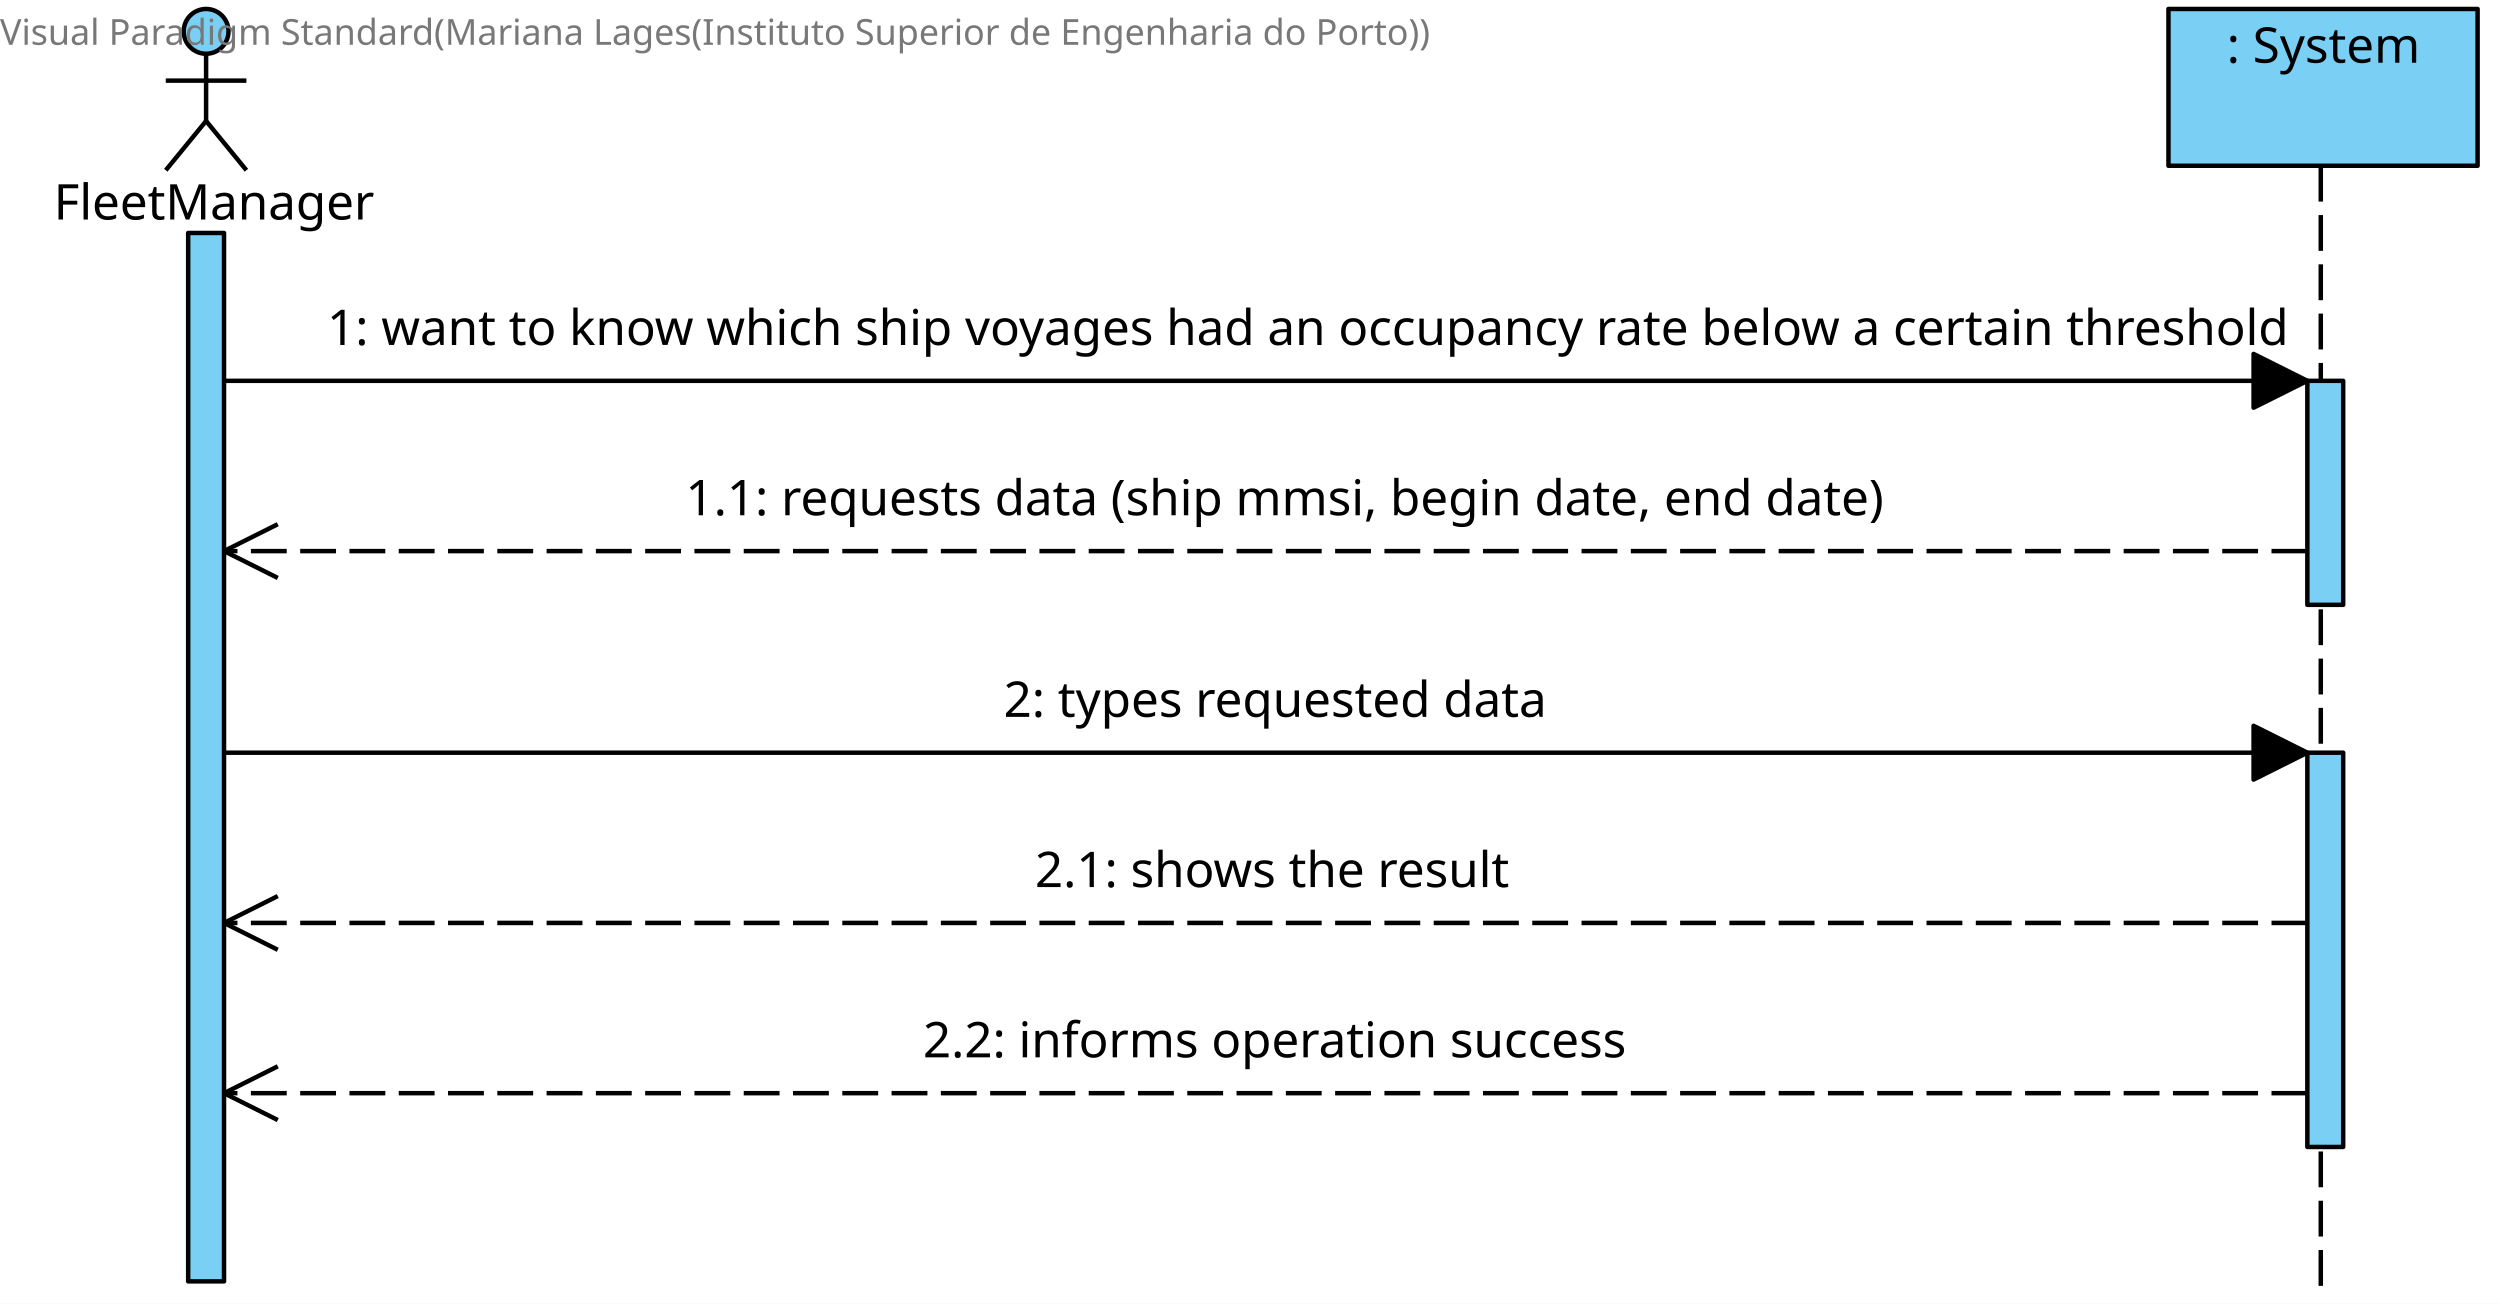
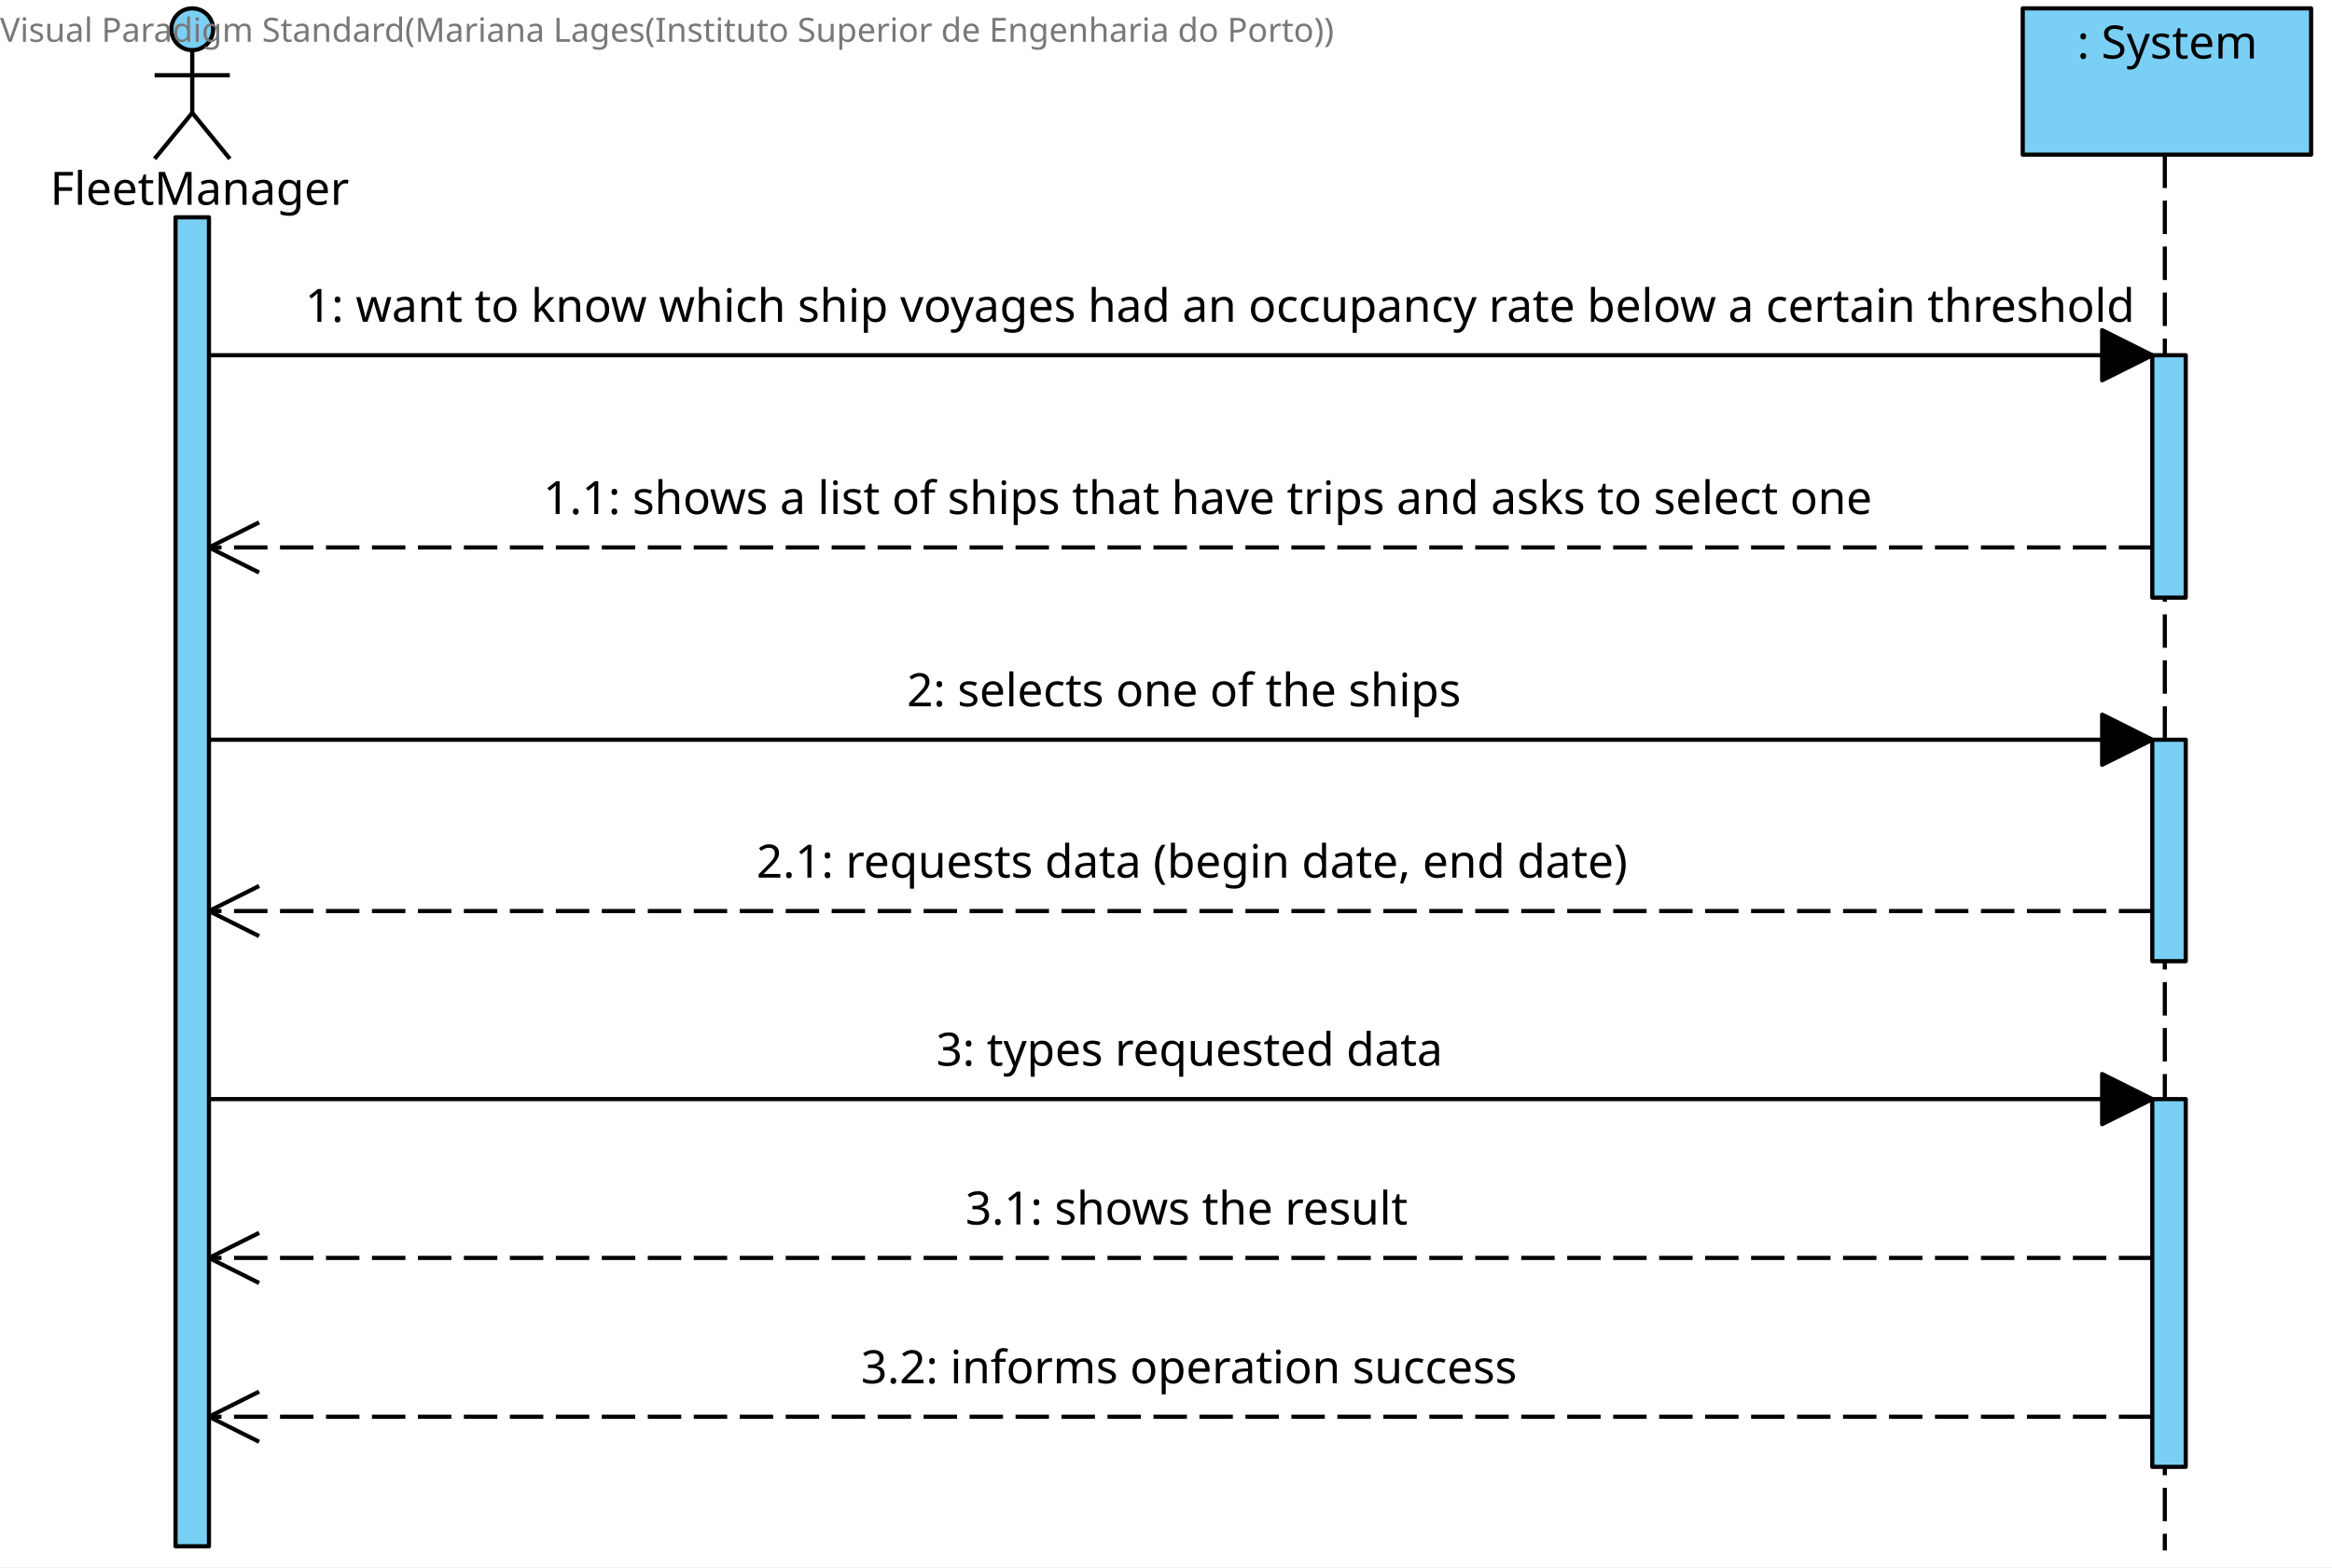
- <svg xmlns="http://www.w3.org/2000/svg" fill-opacity="0" color-rendering="auto" color-interpolation="auto" text-rendering="auto" stroke="rgb(0,0,0)" stroke-linecap="square" width="558" stroke-miterlimit="10" shape-rendering="auto" stroke-opacity="0" fill="rgb(0,0,0)" stroke-dasharray="none" font-weight="normal" stroke-width="1" height="291" font-family="'Dialog'" font-style="normal" stroke-linejoin="miter" font-size="12px" stroke-dashoffset="0" image-rendering="auto">
+ <svg xmlns="http://www.w3.org/2000/svg" fill-opacity="0" color-rendering="auto" color-interpolation="auto" text-rendering="auto" stroke="rgb(0,0,0)" stroke-linecap="square" width="558" stroke-miterlimit="10" shape-rendering="auto" stroke-opacity="0" fill="rgb(0,0,0)" stroke-dasharray="none" font-weight="normal" stroke-width="1" height="375" font-family="'Dialog'" font-style="normal" stroke-linejoin="miter" font-size="12px" stroke-dashoffset="0" image-rendering="auto">
  <defs id="genericDefs" />
  <g>
    <defs id="defs1">
      <clipPath clipPathUnits="userSpaceOnUse" id="clipPath1">
-         <path d="M-7 -7 L71 -7 L71 296 L-7 296 L-7 -7 Z" />
+         <path d="M-7 -7 L71 -7 L71 380 L-7 380 L-7 -7 Z" />
      </clipPath>
      <clipPath clipPathUnits="userSpaceOnUse" id="clipPath2">
-         <path d="M-7 -7 L81 -7 L81 296 L-7 296 L-7 -7 Z" />
+         <path d="M-7 -7 L81 -7 L81 380 L-7 380 L-7 -7 Z" />
      </clipPath>
      <clipPath clipPathUnits="userSpaceOnUse" id="clipPath3">
-         <path d="M-7 -7 L19 -7 L19 61 L-7 61 L-7 -7 Z" />
+         <path d="M-7 -7 L19 -7 L19 69 L-7 69 L-7 -7 Z" />
      </clipPath>
      <clipPath clipPathUnits="userSpaceOnUse" id="clipPath4">
        <path d="M-7 -7 L19 -7 L19 99 L-7 99 L-7 -7 Z" />
      </clipPath>
      <clipPath clipPathUnits="userSpaceOnUse" id="clipPath5">
+         <path d="M-7 -7 L19 -7 L19 64 L-7 64 L-7 -7 Z" />
+       </clipPath>
+       <clipPath clipPathUnits="userSpaceOnUse" id="clipPath6">
        <path d="M-70 -15 L140 -15 L140 30 L-70 30 L-70 -15 Z" />
      </clipPath>
-       <clipPath clipPathUnits="userSpaceOnUse" id="clipPath6">
+       <clipPath clipPathUnits="userSpaceOnUse" id="clipPath7">
        <path d="M-88 -15 L176 -15 L176 30 L-88 30 L-88 -15 Z" />
      </clipPath>
-       <clipPath clipPathUnits="userSpaceOnUse" id="clipPath7">
+       <clipPath clipPathUnits="userSpaceOnUse" id="clipPath8">
        <path d="M0 0 L569 0 L569 104 L0 104 L0 0 Z" />
      </clipPath>
-       <clipPath clipPathUnits="userSpaceOnUse" id="clipPath8">
-         <path d="M90 2 L90 17 L2 17 L2 2 ZM498 30 L498 45 L63 45 L63 30 ZM419 68 L419 83 L144 83 L144 68 ZM0 0 L0 104 L569 104 L569 0 Z" />
-       </clipPath>
      <clipPath clipPathUnits="userSpaceOnUse" id="clipPath9">
-         <path d="M419 30 L419 45 L144 45 L144 30 ZM349 75 L349 90 L214 90 L214 75 ZM0 0 L0 104 L569 104 L569 0 L498 0 L498 7 L63 7 L63 0 Z" />
+         <path d="M90 2 L90 17 L2 17 L2 2 ZM498 30 L498 45 L63 45 L63 30 ZM444 76 L444 91 L120 91 L120 76 ZM0 0 L0 104 L569 104 L569 0 Z" />
      </clipPath>
      <clipPath clipPathUnits="userSpaceOnUse" id="clipPath10">
+         <path d="M390 30 L390 45 L171 45 L171 30 ZM349 75 L349 90 L214 90 L214 75 ZM0 0 L0 104 L569 104 L569 0 L356 0 L356 4 L208 4 L208 0 Z" />
+       </clipPath>
+       <clipPath clipPathUnits="userSpaceOnUse" id="clipPath11">
        <path d="M349 30 L349 45 L214 45 L214 30 ZM342 68 L342 83 L221 83 L221 68 ZM0 0 L0 104 L569 104 L569 0 Z" />
      </clipPath>
-       <clipPath clipPathUnits="userSpaceOnUse" id="clipPath11">
+       <clipPath clipPathUnits="userSpaceOnUse" id="clipPath12">
        <path d="M342 30 L342 45 L221 45 L221 30 ZM367 68 L367 83 L197 83 L197 68 ZM0 0 L0 104 L569 104 L569 0 L349 0 L349 7 L214 7 L214 0 Z" />
      </clipPath>
-       <clipPath clipPathUnits="userSpaceOnUse" id="clipPath12">
+       <clipPath clipPathUnits="userSpaceOnUse" id="clipPath13">
        <path d="M367 30 L367 45 L197 45 L197 30 ZM0 0 L0 104 L569 104 L569 0 L342 0 L342 7 L221 7 L221 0 Z" />
      </clipPath>
-       <clipPath clipPathUnits="userSpaceOnUse" id="clipPath13">
+       <clipPath clipPathUnits="userSpaceOnUse" id="clipPath14">
+         <path d="M444 30 L444 45 L120 45 L120 30 ZM356 76 L356 91 L208 91 L208 76 ZM0 0 L0 104 L569 104 L569 0 Z" />
+       </clipPath>
+       <clipPath clipPathUnits="userSpaceOnUse" id="clipPath15">
+         <path d="M356 30 L356 45 L208 45 L208 30 ZM390 71 L390 86 L171 86 L171 71 ZM0 0 L0 104 L569 104 L569 0 Z" />
+       </clipPath>
+       <clipPath clipPathUnits="userSpaceOnUse" id="clipPath16">
+         <path d="M-148 -15 L296 -15 L296 30 L-148 30 L-148 -15 Z" />
+       </clipPath>
+       <clipPath clipPathUnits="userSpaceOnUse" id="clipPath17">
+         <path d="M-324 -15 L648 -15 L648 30 L-324 30 L-324 -15 Z" />
+       </clipPath>
+       <clipPath clipPathUnits="userSpaceOnUse" id="clipPath18">
        <path d="M-170 -15 L340 -15 L340 30 L-170 30 L-170 -15 Z" />
      </clipPath>
-       <clipPath clipPathUnits="userSpaceOnUse" id="clipPath14">
+       <clipPath clipPathUnits="userSpaceOnUse" id="clipPath19">
        <path d="M-121 -15 L242 -15 L242 30 L-121 30 L-121 -15 Z" />
      </clipPath>
-       <clipPath clipPathUnits="userSpaceOnUse" id="clipPath15">
+       <clipPath clipPathUnits="userSpaceOnUse" id="clipPath20">
        <path d="M-135 -15 L270 -15 L270 30 L-135 30 L-135 -15 Z" />
      </clipPath>
-       <clipPath clipPathUnits="userSpaceOnUse" id="clipPath16">
-         <path d="M-275 -15 L550 -15 L550 30 L-275 30 L-275 -15 Z" />
+       <clipPath clipPathUnits="userSpaceOnUse" id="clipPath21">
+         <path d="M-219 -15 L438 -15 L438 30 L-219 30 L-219 -15 Z" />
      </clipPath>
-       <clipPath clipPathUnits="userSpaceOnUse" id="clipPath17">
+       <clipPath clipPathUnits="userSpaceOnUse" id="clipPath22">
        <path d="M-435 -15 L870 -15 L870 30 L-435 30 L-435 -15 Z" />
      </clipPath>
    </defs>
    <g fill="white" text-rendering="geometricPrecision" fill-opacity="1" stroke-opacity="1" stroke="white">
-       <rect x="0" width="558" height="291" y="0" stroke="none" />
+       <rect x="0" width="558" height="375" y="0" stroke="none" />
    </g>
    <g font-size="11px" transform="translate(16,2)" fill-opacity="1" fill="rgb(122,207,245)" text-rendering="geometricPrecision" image-rendering="optimizeQuality" font-family="sans-serif" stroke="rgb(122,207,245)" stroke-opacity="1">
      <circle r="5" clip-path="url(#clipPath1)" cx="30" cy="5" stroke="none" />
-       <rect x="26" width="8" height="234" y="50" clip-path="url(#clipPath1)" stroke="none" />
+       <rect x="26" width="8" height="318" y="50" clip-path="url(#clipPath1)" stroke="none" />
    </g>
    <g stroke-linecap="butt" font-size="11px" transform="translate(16,2)" fill-opacity="1" fill="black" text-rendering="geometricPrecision" image-rendering="optimizeQuality" font-family="sans-serif" stroke-linejoin="round" stroke="black" stroke-opacity="1" stroke-miterlimit="0">
      <circle fill="none" r="5" clip-path="url(#clipPath1)" cx="30" cy="5" />
-       <rect fill="none" x="26" width="8" height="234" y="50" clip-path="url(#clipPath1)" />
+       <rect fill="none" x="26" width="8" height="318" y="50" clip-path="url(#clipPath1)" />
      <line y2="25" fill="none" x1="30" clip-path="url(#clipPath1)" x2="30" y1="10" />
      <line y2="36" fill="none" x1="30" clip-path="url(#clipPath1)" x2="21" y1="25" />
      <line y2="36" fill="none" x1="30" clip-path="url(#clipPath1)" x2="39" y1="25" />
      <line y2="16" fill="none" x1="21" clip-path="url(#clipPath1)" x2="39" y1="16" />
    </g>
    <g font-size="11px" transform="translate(484,2)" fill-opacity="1" fill="rgb(122,207,245)" text-rendering="geometricPrecision" image-rendering="optimizeQuality" font-family="sans-serif" stroke="rgb(122,207,245)" stroke-opacity="1">
      <rect x="0" width="69" height="35" y="0" clip-path="url(#clipPath2)" stroke="none" />
    </g>
    <g stroke-linecap="butt" font-size="11px" transform="translate(484,2)" fill-opacity="1" fill="black" text-rendering="geometricPrecision" image-rendering="optimizeQuality" font-family="sans-serif" stroke-linejoin="round" stroke="black" stroke-opacity="1" stroke-miterlimit="0">
      <rect fill="none" x="0" width="69" height="35" y="0" clip-path="url(#clipPath2)" />
-       <line clip-path="url(#clipPath2)" fill="none" x1="34" x2="34" y1="35" y2="285" stroke-linejoin="bevel" stroke-dasharray="8,3" />
+       <line clip-path="url(#clipPath2)" fill="none" x1="34" x2="34" y1="35" y2="369" stroke-linejoin="bevel" stroke-dasharray="8,3" />
    </g>
    <g font-size="11px" transform="translate(515,85)" fill-opacity="1" fill="rgb(122,207,245)" text-rendering="geometricPrecision" image-rendering="optimizeQuality" font-family="sans-serif" stroke="rgb(122,207,245)" stroke-opacity="1">
-       <rect x="0" width="8" height="50" y="0" clip-path="url(#clipPath3)" stroke="none" />
+       <rect x="0" width="8" height="58" y="0" clip-path="url(#clipPath3)" stroke="none" />
    </g>
    <g stroke-linecap="butt" font-size="11px" transform="translate(515,85)" fill-opacity="1" fill="black" text-rendering="geometricPrecision" image-rendering="optimizeQuality" font-family="sans-serif" stroke-linejoin="round" stroke="black" stroke-opacity="1" stroke-miterlimit="0">
-       <rect fill="none" x="0" width="8" height="50" y="0" clip-path="url(#clipPath3)" />
+       <rect fill="none" x="0" width="8" height="58" y="0" clip-path="url(#clipPath3)" />
    </g>
-     <g font-size="11px" transform="translate(515,168)" fill-opacity="1" fill="rgb(122,207,245)" text-rendering="geometricPrecision" image-rendering="optimizeQuality" font-family="sans-serif" stroke="rgb(122,207,245)" stroke-opacity="1">
+     <g font-size="11px" transform="translate(515,263)" fill-opacity="1" fill="rgb(122,207,245)" text-rendering="geometricPrecision" image-rendering="optimizeQuality" font-family="sans-serif" stroke="rgb(122,207,245)" stroke-opacity="1">
      <rect x="0" width="8" height="88" y="0" clip-path="url(#clipPath4)" stroke="none" />
    </g>
-     <g stroke-linecap="butt" font-size="11px" transform="translate(515,168)" fill-opacity="1" fill="black" text-rendering="geometricPrecision" image-rendering="optimizeQuality" font-family="sans-serif" stroke-linejoin="round" stroke="black" stroke-opacity="1" stroke-miterlimit="0">
+     <g stroke-linecap="butt" font-size="11px" transform="translate(515,263)" fill-opacity="1" fill="black" text-rendering="geometricPrecision" image-rendering="optimizeQuality" font-family="sans-serif" stroke-linejoin="round" stroke="black" stroke-opacity="1" stroke-miterlimit="0">
      <rect fill="none" x="0" width="8" height="88" y="0" clip-path="url(#clipPath4)" />
    </g>
+     <g font-size="11px" transform="translate(515,177)" fill-opacity="1" fill="rgb(122,207,245)" text-rendering="geometricPrecision" image-rendering="optimizeQuality" font-family="sans-serif" stroke="rgb(122,207,245)" stroke-opacity="1">
+       <rect x="0" width="8" height="53" y="0" clip-path="url(#clipPath5)" stroke="none" />
+     </g>
+     <g stroke-linecap="butt" font-size="11px" transform="translate(515,177)" fill-opacity="1" fill="black" text-rendering="geometricPrecision" image-rendering="optimizeQuality" font-family="sans-serif" stroke-linejoin="round" stroke="black" stroke-opacity="1" stroke-miterlimit="0">
+       <rect fill="none" x="0" width="8" height="53" y="0" clip-path="url(#clipPath5)" />
+     </g>
    <g font-size="11px" transform="translate(484,2)" fill-opacity="1" fill="black" text-rendering="geometricPrecision" image-rendering="optimizeQuality" font-family="sans-serif" stroke="black" stroke-opacity="1">
-       <text x="13" xml:space="preserve" y="12" clip-path="url(#clipPath5)" stroke="none">: System</text>
+       <text x="13" xml:space="preserve" y="12" clip-path="url(#clipPath6)" stroke="none">: System</text>
    </g>
    <g font-size="11px" transform="translate(2,37)" fill-opacity="1" fill="black" text-rendering="geometricPrecision" image-rendering="optimizeQuality" font-family="sans-serif" stroke="black" stroke-opacity="1">
-       <text x="10" xml:space="preserve" y="12" clip-path="url(#clipPath6)" stroke="none">FleetManager</text>
+       <text x="10" xml:space="preserve" y="12" clip-path="url(#clipPath7)" stroke="none">FleetManager</text>
    </g>
    <g stroke-linecap="butt" font-size="11px" transform="translate(0,35)" fill-opacity="1" fill="black" text-rendering="geometricPrecision" image-rendering="optimizeQuality" font-family="sans-serif" stroke-linejoin="round" stroke="black" stroke-opacity="1">
-       <line y2="50" fill="none" x1="50" clip-path="url(#clipPath8)" x2="515" y1="50" />
-       <polygon points=" 515 50 503 44 503 56" clip-path="url(#clipPath8)" stroke="none" />
-       <polygon fill="none" points=" 515 50 503 44 503 56" clip-path="url(#clipPath8)" />
+       <line y2="50" fill="none" x1="50" clip-path="url(#clipPath9)" x2="515" y1="50" />
+       <polygon points=" 515 50 503 44 503 56" clip-path="url(#clipPath9)" stroke="none" />
+       <polygon fill="none" points=" 515 50 503 44 503 56" clip-path="url(#clipPath9)" />
    </g>
-     <g fill-opacity="1" text-rendering="geometricPrecision" stroke="black" stroke-linecap="butt" transform="translate(0,73)" stroke-miterlimit="0" stroke-opacity="1" fill="black" stroke-dasharray="8,3" font-family="sans-serif" stroke-linejoin="round" font-size="11px" image-rendering="optimizeQuality">
-       <line y2="50" fill="none" x1="515" clip-path="url(#clipPath9)" x2="50" y1="50" />
-       <line clip-path="url(#clipPath9)" fill="none" x1="50" x2="62" y1="50" y2="56" stroke-dasharray="none" stroke-miterlimit="10" />
-       <line clip-path="url(#clipPath9)" fill="none" x1="50" x2="62" y1="50" y2="44" stroke-dasharray="none" stroke-miterlimit="10" />
+     <g fill-opacity="1" text-rendering="geometricPrecision" stroke="black" stroke-linecap="butt" transform="translate(0,168)" stroke-miterlimit="0" stroke-opacity="1" fill="black" stroke-dasharray="8,3" font-family="sans-serif" stroke-linejoin="round" font-size="11px" image-rendering="optimizeQuality">
+       <line y2="50" fill="none" x1="515" clip-path="url(#clipPath10)" x2="50" y1="50" />
+       <line clip-path="url(#clipPath10)" fill="none" x1="50" x2="62" y1="50" y2="56" stroke-dasharray="none" stroke-miterlimit="10" />
+       <line clip-path="url(#clipPath10)" fill="none" x1="50" x2="62" y1="50" y2="44" stroke-dasharray="none" stroke-miterlimit="10" />
    </g>
-     <g stroke-linecap="butt" font-size="11px" transform="translate(0,118)" fill-opacity="1" fill="black" text-rendering="geometricPrecision" image-rendering="optimizeQuality" font-family="sans-serif" stroke-linejoin="round" stroke="black" stroke-opacity="1">
-       <line y2="50" fill="none" x1="50" clip-path="url(#clipPath10)" x2="515" y1="50" />
-       <polygon points=" 515 50 503 44 503 56" clip-path="url(#clipPath10)" stroke="none" />
-       <polygon fill="none" points=" 515 50 503 44 503 56" clip-path="url(#clipPath10)" />
+     <g stroke-linecap="butt" font-size="11px" transform="translate(0,213)" fill-opacity="1" fill="black" text-rendering="geometricPrecision" image-rendering="optimizeQuality" font-family="sans-serif" stroke-linejoin="round" stroke="black" stroke-opacity="1">
+       <line y2="50" fill="none" x1="50" clip-path="url(#clipPath11)" x2="515" y1="50" />
+       <polygon points=" 515 50 503 44 503 56" clip-path="url(#clipPath11)" stroke="none" />
+       <polygon fill="none" points=" 515 50 503 44 503 56" clip-path="url(#clipPath11)" />
    </g>
-     <g fill-opacity="1" text-rendering="geometricPrecision" stroke="black" stroke-linecap="butt" transform="translate(0,156)" stroke-miterlimit="0" stroke-opacity="1" fill="black" stroke-dasharray="8,3" font-family="sans-serif" stroke-linejoin="round" font-size="11px" image-rendering="optimizeQuality">
-       <line y2="50" fill="none" x1="515" clip-path="url(#clipPath11)" x2="50" y1="50" />
-       <line clip-path="url(#clipPath11)" fill="none" x1="50" x2="62" y1="50" y2="56" stroke-dasharray="none" stroke-miterlimit="10" />
-       <line clip-path="url(#clipPath11)" fill="none" x1="50" x2="62" y1="50" y2="44" stroke-dasharray="none" stroke-miterlimit="10" />
-     </g>
-     <g fill-opacity="1" text-rendering="geometricPrecision" stroke="black" stroke-linecap="butt" transform="translate(0,194)" stroke-miterlimit="0" stroke-opacity="1" fill="black" stroke-dasharray="8,3" font-family="sans-serif" stroke-linejoin="round" font-size="11px" image-rendering="optimizeQuality">
+     <g fill-opacity="1" text-rendering="geometricPrecision" stroke="black" stroke-linecap="butt" transform="translate(0,251)" stroke-miterlimit="0" stroke-opacity="1" fill="black" stroke-dasharray="8,3" font-family="sans-serif" stroke-linejoin="round" font-size="11px" image-rendering="optimizeQuality">
      <line y2="50" fill="none" x1="515" clip-path="url(#clipPath12)" x2="50" y1="50" />
      <line clip-path="url(#clipPath12)" fill="none" x1="50" x2="62" y1="50" y2="56" stroke-dasharray="none" stroke-miterlimit="10" />
      <line clip-path="url(#clipPath12)" fill="none" x1="50" x2="62" y1="50" y2="44" stroke-dasharray="none" stroke-miterlimit="10" />
    </g>
-     <g font-size="11px" transform="translate(197,224)" fill-opacity="1" fill="white" text-rendering="geometricPrecision" image-rendering="optimizeQuality" font-family="sans-serif" stroke="white" stroke-opacity="1">
-       <rect x="0" width="170" height="15" y="0" clip-path="url(#clipPath13)" stroke="none" />
-       <text fill="black" x="9" xml:space="preserve" y="12" clip-path="url(#clipPath13)" stroke="none">2.2: informs operation success</text>
+     <g fill-opacity="1" text-rendering="geometricPrecision" stroke="black" stroke-linecap="butt" transform="translate(0,289)" stroke-miterlimit="0" stroke-opacity="1" fill="black" stroke-dasharray="8,3" font-family="sans-serif" stroke-linejoin="round" font-size="11px" image-rendering="optimizeQuality">
+       <line y2="50" fill="none" x1="515" clip-path="url(#clipPath13)" x2="50" y1="50" />
+       <line clip-path="url(#clipPath13)" fill="none" x1="50" x2="62" y1="50" y2="56" stroke-dasharray="none" stroke-miterlimit="10" />
+       <line clip-path="url(#clipPath13)" fill="none" x1="50" x2="62" y1="50" y2="44" stroke-dasharray="none" stroke-miterlimit="10" />
    </g>
-     <g font-size="11px" transform="translate(221,186)" fill-opacity="1" fill="white" text-rendering="geometricPrecision" image-rendering="optimizeQuality" font-family="sans-serif" stroke="white" stroke-opacity="1">
-       <rect x="0" width="121" height="15" y="0" clip-path="url(#clipPath14)" stroke="none" />
-       <text fill="black" x="10" xml:space="preserve" y="12" clip-path="url(#clipPath14)" stroke="none">2.1: shows the result</text>
+     <g fill-opacity="1" text-rendering="geometricPrecision" stroke="black" stroke-linecap="butt" transform="translate(0,81)" stroke-miterlimit="0" stroke-opacity="1" fill="black" stroke-dasharray="8,3" font-family="sans-serif" stroke-linejoin="round" font-size="11px" image-rendering="optimizeQuality">
+       <line y2="50" fill="none" x1="515" clip-path="url(#clipPath14)" x2="50" y1="50" />
+       <line clip-path="url(#clipPath14)" fill="none" x1="50" x2="62" y1="50" y2="56" stroke-dasharray="none" stroke-miterlimit="10" />
+       <line clip-path="url(#clipPath14)" fill="none" x1="50" x2="62" y1="50" y2="44" stroke-dasharray="none" stroke-miterlimit="10" />
    </g>
-     <g font-size="11px" transform="translate(214,148)" fill-opacity="1" fill="white" text-rendering="geometricPrecision" image-rendering="optimizeQuality" font-family="sans-serif" stroke="white" stroke-opacity="1">
-       <rect x="0" width="135" height="15" y="0" clip-path="url(#clipPath15)" stroke="none" />
-       <text fill="black" x="10" xml:space="preserve" y="12" clip-path="url(#clipPath15)" stroke="none">2: types requested data</text>
+     <g stroke-linecap="butt" font-size="11px" transform="translate(0,127)" fill-opacity="1" fill="black" text-rendering="geometricPrecision" image-rendering="optimizeQuality" font-family="sans-serif" stroke-linejoin="round" stroke="black" stroke-opacity="1">
+       <line y2="50" fill="none" x1="50" clip-path="url(#clipPath15)" x2="515" y1="50" />
+       <polygon points=" 515 50 503 44 503 56" clip-path="url(#clipPath15)" stroke="none" />
+       <polygon fill="none" points=" 515 50 503 44 503 56" clip-path="url(#clipPath15)" />
    </g>
-     <g font-size="11px" transform="translate(144,103)" fill-opacity="1" fill="white" text-rendering="geometricPrecision" image-rendering="optimizeQuality" font-family="sans-serif" stroke="white" stroke-opacity="1">
-       <rect x="0" width="275" height="15" y="0" clip-path="url(#clipPath16)" stroke="none" />
-       <text fill="black" x="9" xml:space="preserve" y="12" clip-path="url(#clipPath16)" stroke="none">1.1: requests data (ship mmsi, begin date, end date)</text>
+     <g font-size="11px" transform="translate(208,157)" fill-opacity="1" fill="white" text-rendering="geometricPrecision" image-rendering="optimizeQuality" font-family="sans-serif" stroke="white" stroke-opacity="1">
+       <rect x="0" width="148" height="15" y="0" clip-path="url(#clipPath16)" stroke="none" />
+       <text fill="black" x="9" xml:space="preserve" y="12" clip-path="url(#clipPath16)" stroke="none">2: selects one of the ships</text>
+     </g>
+     <g font-size="11px" transform="translate(120,111)" fill-opacity="1" fill="white" text-rendering="geometricPrecision" image-rendering="optimizeQuality" font-family="sans-serif" stroke="white" stroke-opacity="1">
+       <rect x="0" width="324" height="15" y="0" clip-path="url(#clipPath17)" stroke="none" />
+       <text fill="black" x="10" xml:space="preserve" y="12" clip-path="url(#clipPath17)" stroke="none">1.1: shows a list of ships that have trips and asks to select one</text>
+     </g>
+     <g font-size="11px" transform="translate(197,319)" fill-opacity="1" fill="white" text-rendering="geometricPrecision" image-rendering="optimizeQuality" font-family="sans-serif" stroke="white" stroke-opacity="1">
+       <rect x="0" width="170" height="15" y="0" clip-path="url(#clipPath18)" stroke="none" />
+       <text fill="black" x="9" xml:space="preserve" y="12" clip-path="url(#clipPath18)" stroke="none">3.2: informs operation success</text>
+     </g>
+     <g font-size="11px" transform="translate(221,281)" fill-opacity="1" fill="white" text-rendering="geometricPrecision" image-rendering="optimizeQuality" font-family="sans-serif" stroke="white" stroke-opacity="1">
+       <rect x="0" width="121" height="15" y="0" clip-path="url(#clipPath19)" stroke="none" />
+       <text fill="black" x="10" xml:space="preserve" y="12" clip-path="url(#clipPath19)" stroke="none">3.1: shows the result</text>
+     </g>
+     <g font-size="11px" transform="translate(214,243)" fill-opacity="1" fill="white" text-rendering="geometricPrecision" image-rendering="optimizeQuality" font-family="sans-serif" stroke="white" stroke-opacity="1">
+       <rect x="0" width="135" height="15" y="0" clip-path="url(#clipPath20)" stroke="none" />
+       <text fill="black" x="10" xml:space="preserve" y="12" clip-path="url(#clipPath20)" stroke="none">3: types requested data</text>
+     </g>
+     <g font-size="11px" transform="translate(171,198)" fill-opacity="1" fill="white" text-rendering="geometricPrecision" image-rendering="optimizeQuality" font-family="sans-serif" stroke="white" stroke-opacity="1">
+       <rect x="0" width="219" height="15" y="0" clip-path="url(#clipPath21)" stroke="none" />
+       <text fill="black" x="10" xml:space="preserve" y="12" clip-path="url(#clipPath21)" stroke="none">2.1: requests data (begin date, end date)</text>
    </g>
    <g font-size="11px" transform="translate(63,65)" fill-opacity="1" fill="white" text-rendering="geometricPrecision" image-rendering="optimizeQuality" font-family="sans-serif" stroke="white" stroke-opacity="1">
-       <rect x="0" width="435" height="15" y="0" clip-path="url(#clipPath17)" stroke="none" />
-       <text fill="black" x="10" xml:space="preserve" y="12" clip-path="url(#clipPath17)" stroke="none">1: want to know which ship voyages had an occupancy rate below a certain threshold</text>
+       <rect x="0" width="435" height="15" y="0" clip-path="url(#clipPath22)" stroke="none" />
+       <text fill="black" x="10" xml:space="preserve" y="12" clip-path="url(#clipPath22)" stroke="none">1: want to know which ship voyages had an occupancy rate below a certain threshold</text>
    </g>
    <g font-size="8px" fill-opacity="1" fill="rgb(120,120,120)" text-rendering="geometricPrecision" image-rendering="optimizeQuality" stroke="rgb(120,120,120)" stroke-opacity="1">
      <text x="0" xml:space="preserve" y="10" stroke="none">Visual Paradigm Standard(Mariana Lages(Instituto Superior de Engenharia do Porto))</text>
    </g>
  </g>
</svg>
